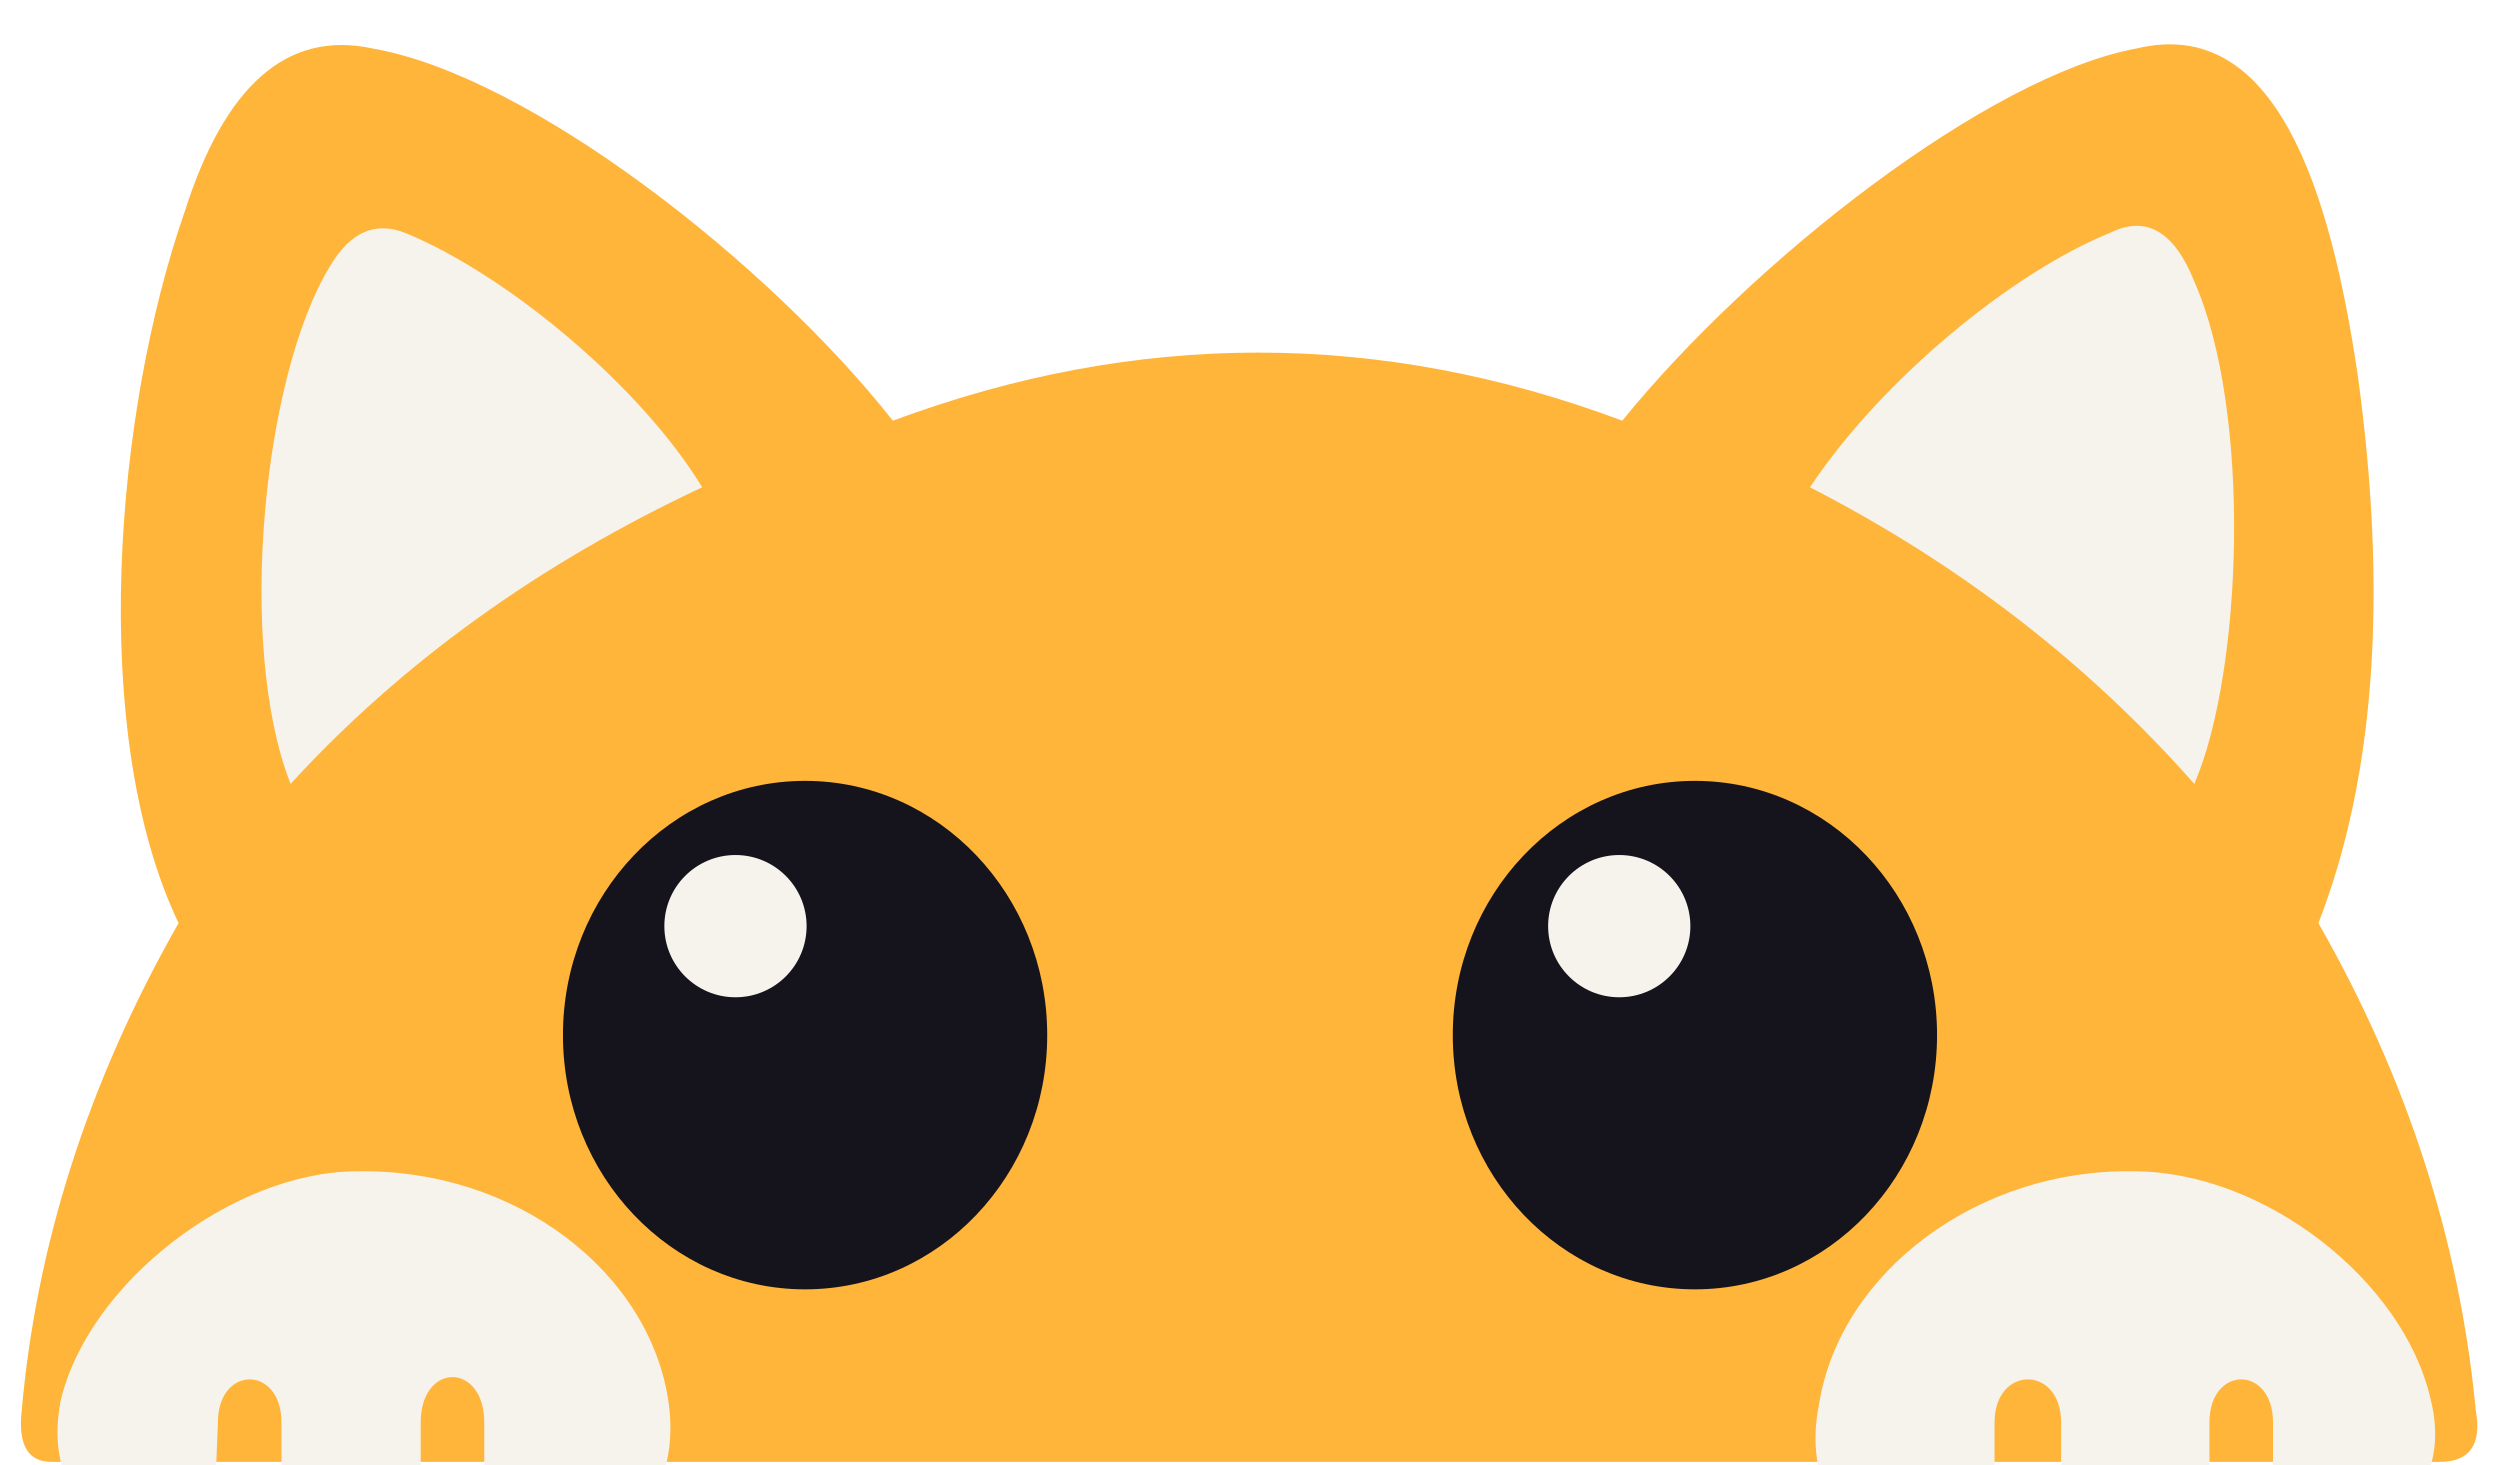
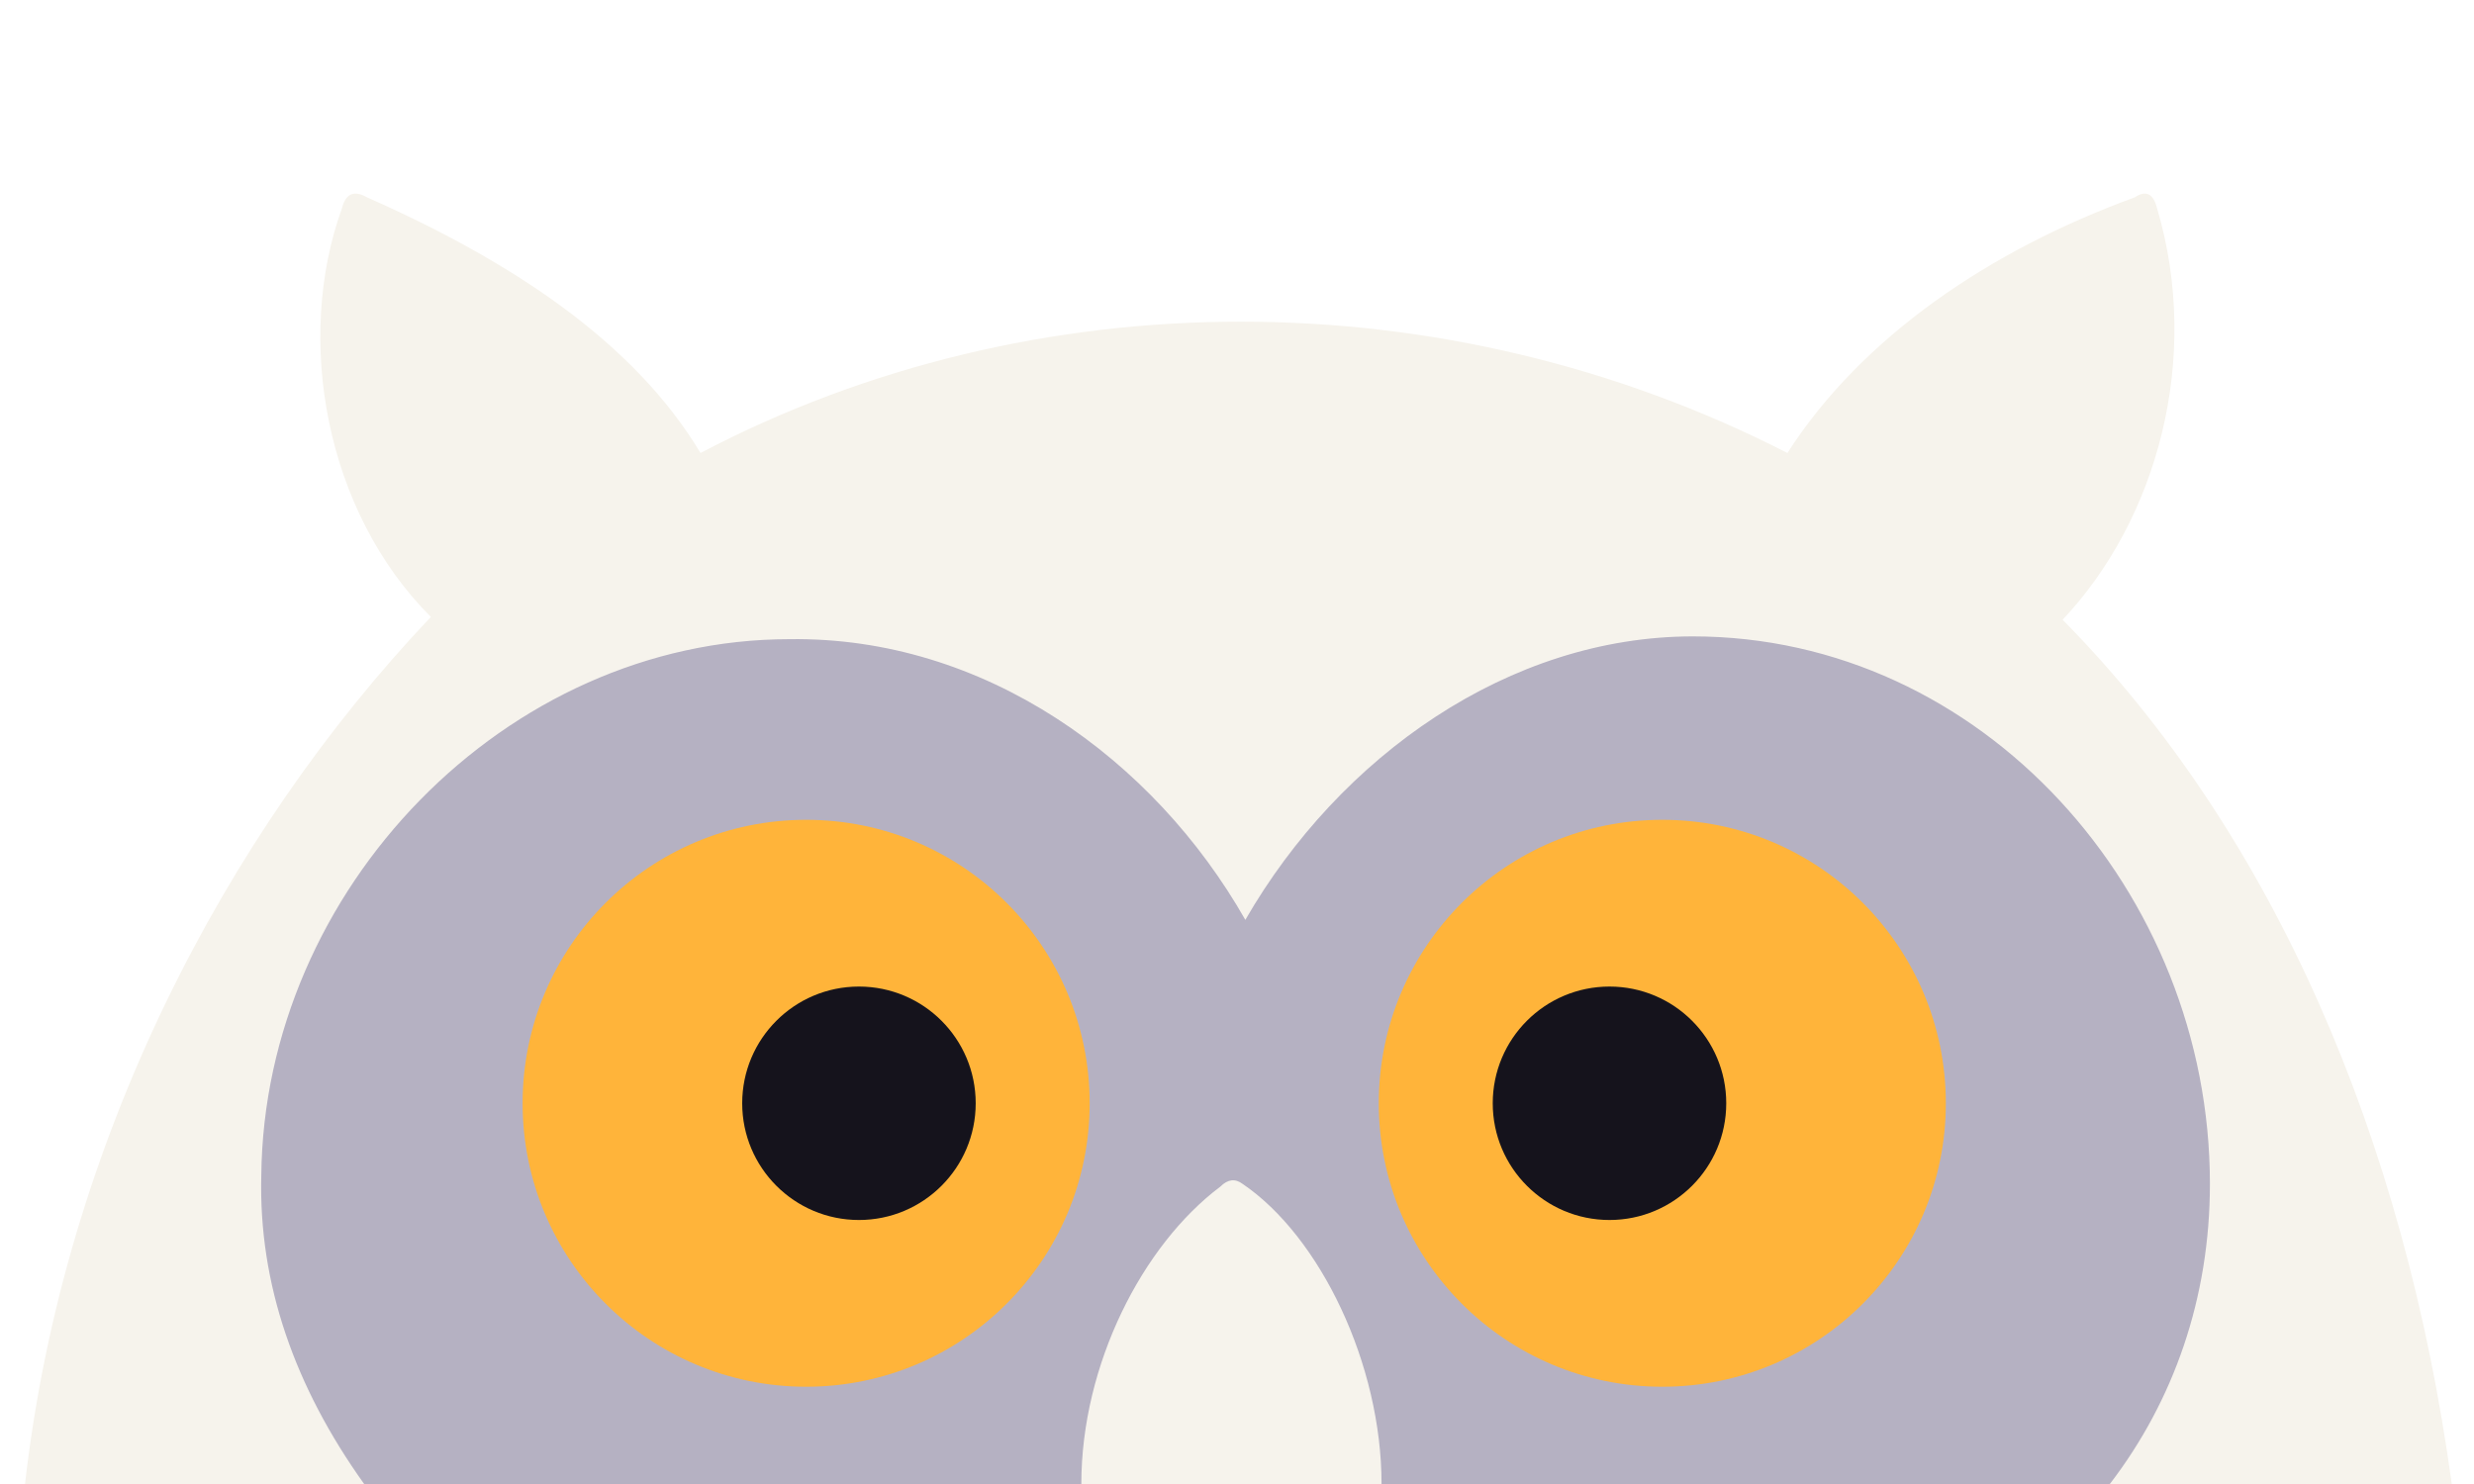
- <svg xmlns="http://www.w3.org/2000/svg" viewBox="96 500 826 484" role="img" aria-label="Kate looks over an edge">
-   <g id="cat">
-     <path d="M113 983 Q102 983 103 968 Q110 884 155 805 C125 742 134 636 157 570 Q177 507 219 516 C271 525 350 587 391 639 Q512 594 632 639 C675 586 753 525 802 516 C848 505 866 563 875 624 Q890 733 862 805 Q906 882 914 966 Q917 983 902 983Z" fill="#FFB43A" />
-     <g id="inner-ears" fill="#F6F3EC">
-       <path d="M192 759 C174 713 183 624 205 588 Q215 571 230 577 C264 591 308 628 328 661 Q247 699 192 759Z" />
-       <path d="M694 661 C718 625 761 590 793 577 Q811 568 821 593 C840 636 837 722 821 759 Q768 699 694 661Z" />
+ <svg xmlns="http://www.w3.org/2000/svg" viewBox="62 490 890 534" role="img" aria-label="The owl looks over an edge">
+   <g id="owl">
+     <path id="head" fill="#F6F3EC" d="M71 1024C85 901 143 790 217 712C179 674 168 612 185 565Q187 557 194 561C246 584 290 613 314 653C434 590 582 590 705 653C732 611 778 580 830 561Q836 557 838 565C854 619 838 677 804 713C880 790 927 900 944 1024Z" />
+     <path id="facial-disc" fill="#B5B1C2" d="M193 1024C168 989 155 952 156 913C157 810 244 720 346 720C416 719 477 763 510 821C544 762 605 719 671 719C775 719 857 811 857 916C857 957 844 994 821 1024H559C559 981 537 935 509 916Q505 913 501 917C473 938 451 981 451 1024Z" />
+     <g id="eyes" fill="#FFB43A">
+       <circle cx="352" cy="887" r="102" />
+       <circle cx="660" cy="887" r="102" />
    </g>
-     <g id="eyes" fill="#15131C">
-       <ellipse cx="362" cy="842" rx="80" ry="84" />
-       <ellipse cx="656" cy="842" rx="80" ry="84" />
-     </g>
-     <g id="eye-highlights" fill="#F6F3EC">
-       <circle cx="339" cy="806" r="23.5" />
-       <circle cx="631" cy="806" r="23.5" />
-     </g>
-     <g id="paws" fill="#F6F3EC">
-       <path d="M116 963 C125 924 173 887 214 887 C266 886 311 920 317 964 C321 995 301 1014 277 1014 C264 1014 256 1008 256 995 L256 970 C256 950 235 950 235 970 L235 994 Q236 1016 213 1016 Q189 1016 189 995 L189 970 C189 951 168 951 168 970 L167 995 Q166 1012 151 1012 C125 1006 111 990 116 963Z" />
-       <path d="M697 964 C704 920 750 886 801 887 C844 887 890 923 899 962 C906 989 889 1007 864 1012 Q847 1016 847 995 L847 970 C847 951 826 951 826 970 L826 994 Q827 1016 802 1016 Q779 1016 777 995 L777 970 C777 951 755 951 755 970 L755 995 Q756 1015 735 1014 C709 1014 691 994 697 964Z" />
+     <g id="pupils" fill="#15131C">
+       <circle cx="371" cy="887" r="42" />
+       <circle cx="641" cy="887" r="42" />
    </g>
  </g>
</svg>
